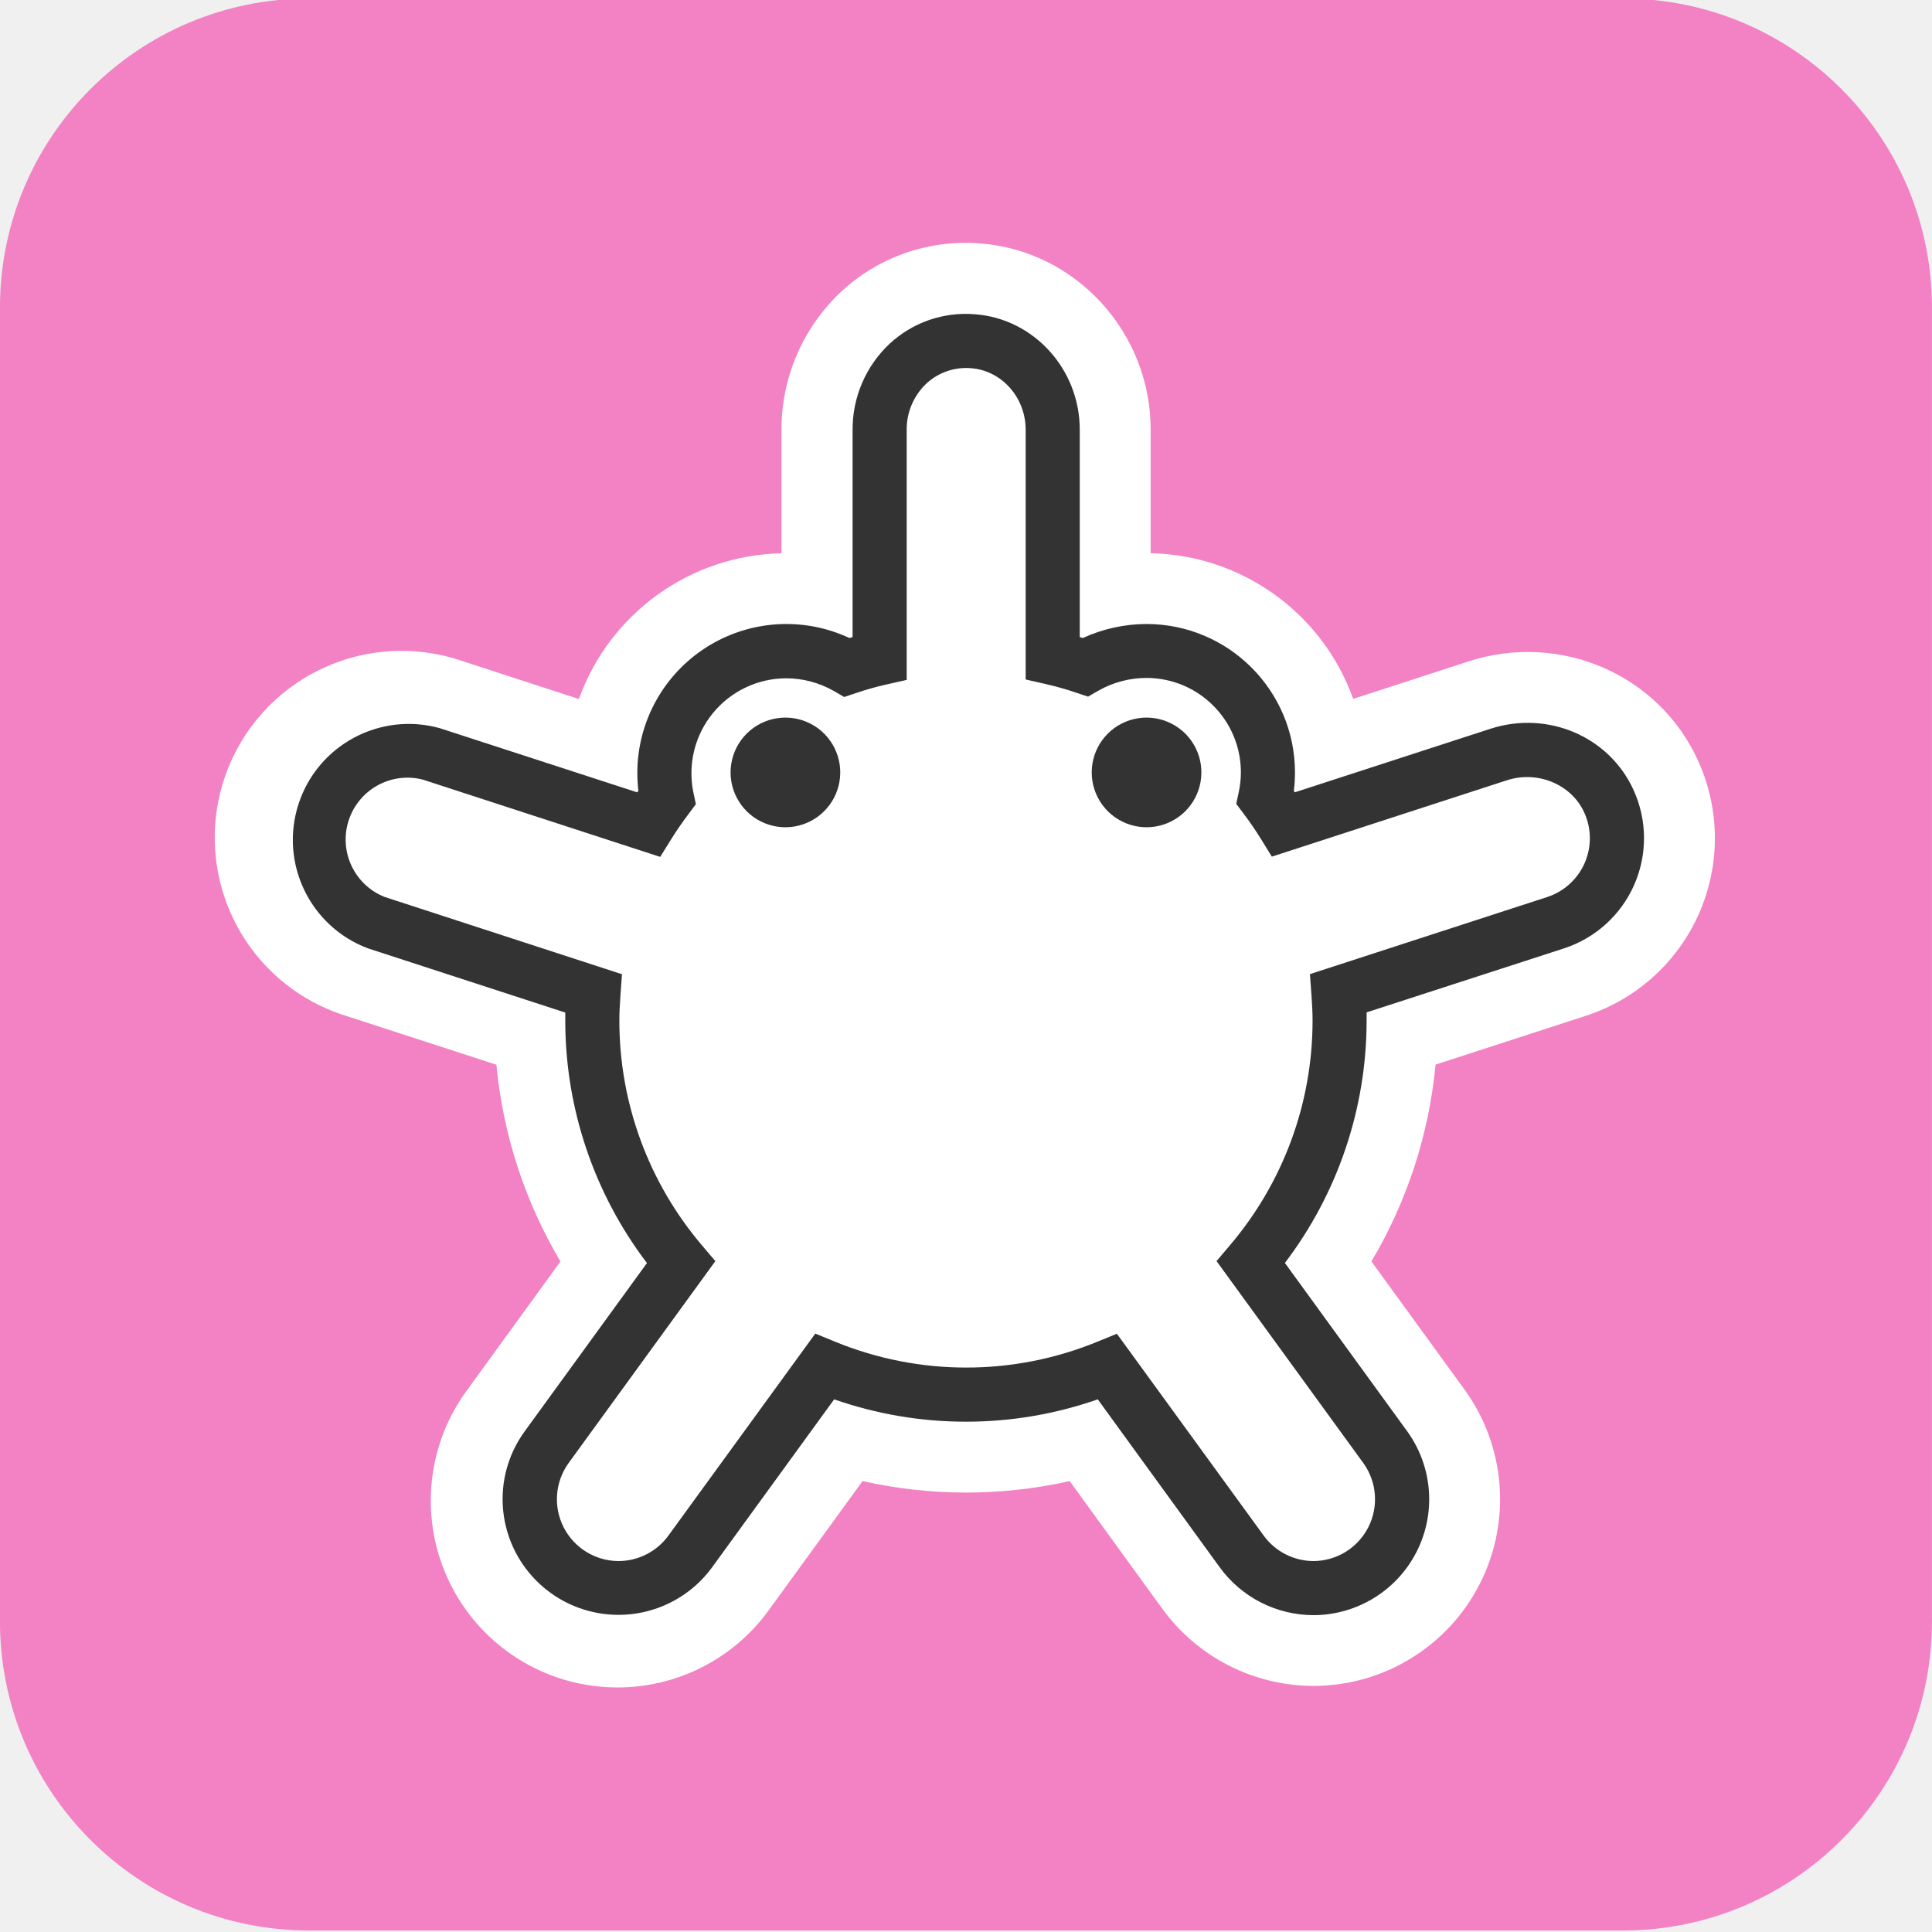
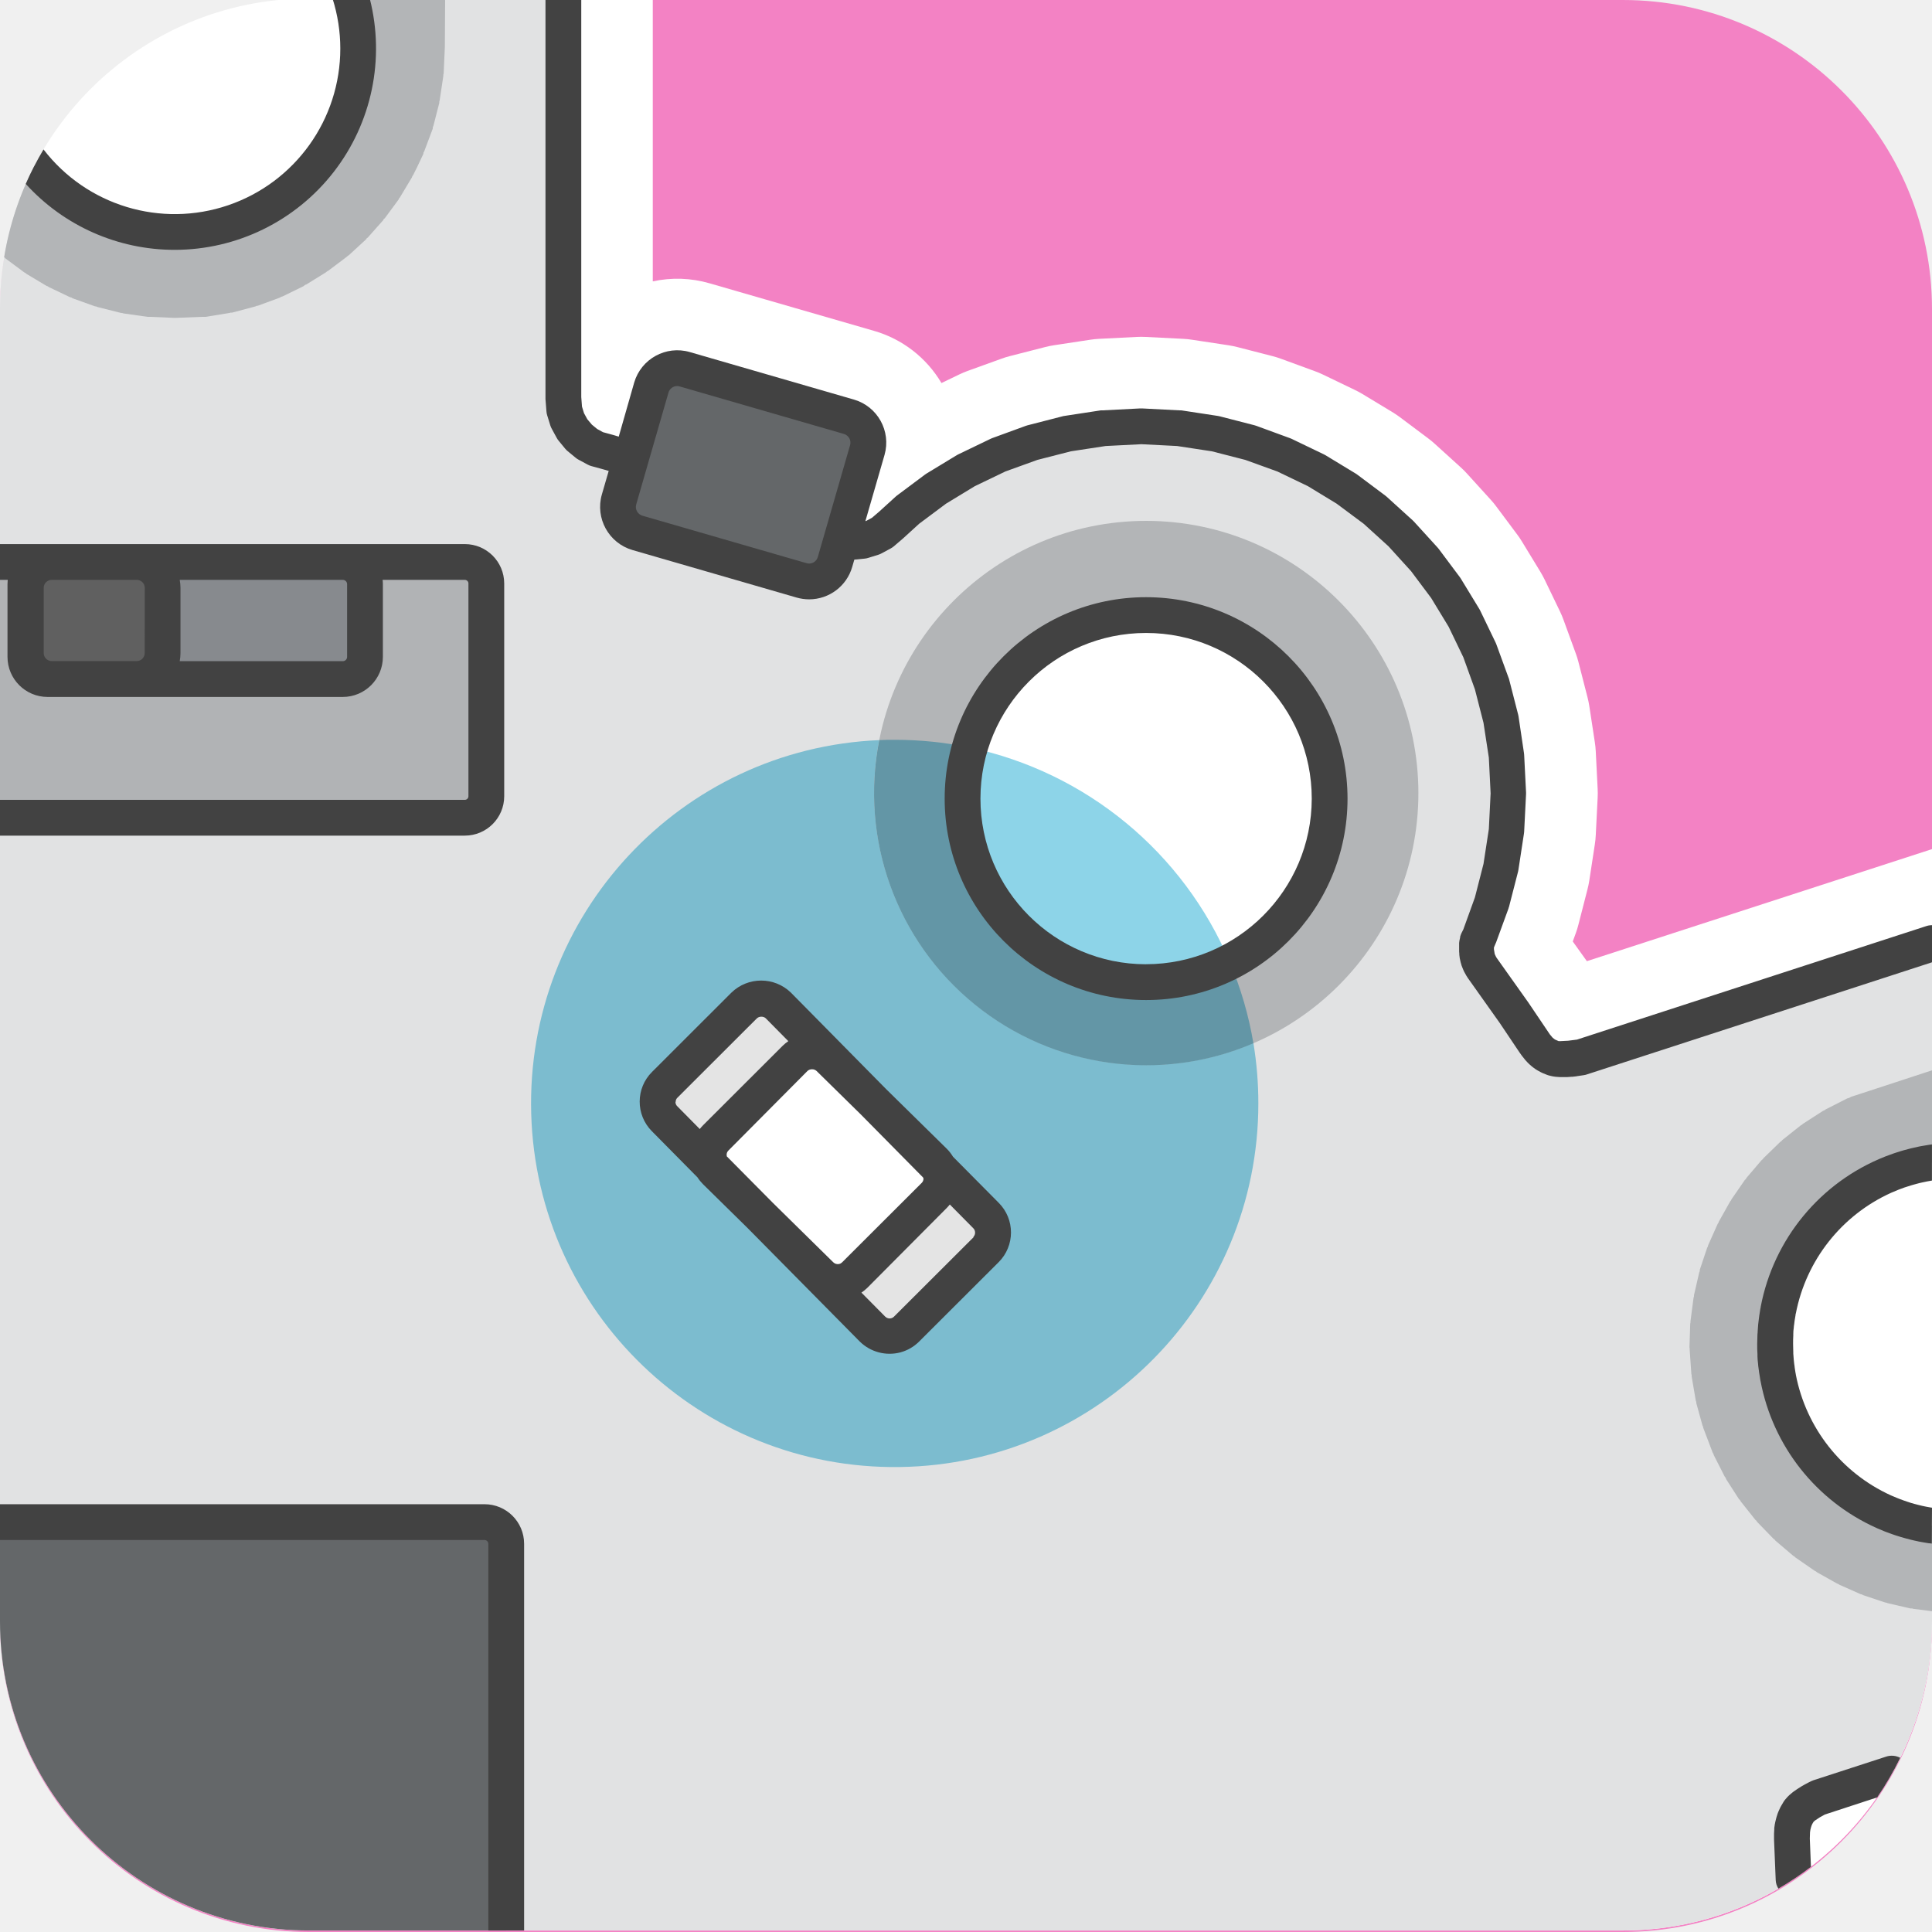
<svg xmlns="http://www.w3.org/2000/svg" viewBox="0 0 500 500">
-   <rect x="-.01" y="-.39" width="500" height="500" rx="80" fill="#f382c4" />
-   <path d="M439.52 197c-10.12-22.45-35.71-33.55-59.51-25.82l-29.81 9.69a56.88 56.88 0 00-52.41-37.7v-32c0-25.17-19.39-46.33-44.14-48.17a47.19 47.19 0 00-36 12.53 48.76 48.76 0 00-15.4 35.66v32a57 57 0 00-52.43 37.72L119.41 171a48.32 48.32 0 10-29.87 91.9l38.93 12.65a122.16 122.16 0 0016.58 50.92L121 359.6a48.32 48.32 0 1078.18 56.8l24.05-33.1a122.2 122.2 0 0053.6 0l24 33.08a48.47 48.47 0 0039.11 19.93A48.32 48.32 0 00379 359.6l-24.08-33.14a122.08 122.08 0 0016.6-50.94l38.91-12.64A48.34 48.34 0 00439.52 197z" fill="#fff" />
-   <g fill="#333">
-     <path d="M339.94 418a30.07 30.07 0 01-24.26-12.36l-31.58-43.49a103.45 103.45 0 01-68.22 0l-31.59 43.47a30 30 0 01-53.84-12.92 29.75 29.75 0 015.36-22.3l31.62-43.52a103.69 103.69 0 01-21.14-62.66v-2.17l-51.08-16.62a30 30 0 0118.53-57l51.18 16.63c.1-.13.19-.27.29-.41a40.73 40.73 0 01-.27-4.75 38.57 38.57 0 0154.9-34.78l.81-.24v-53.67A30.34 30.34 0 01230.19 89a28.91 28.91 0 0122.11-7.67c15.22 1.11 27.14 14.23 27.14 29.86v53.69l.79.24a39.74 39.74 0 0116.5-3.63 38.45 38.45 0 0138.41 38.41 38.06 38.06 0 01-.3 4.77c.09.13.18.25.26.38l50.58-16.43c14.88-4.84 30.84 2 37.11 15.9a30 30 0 01-18 40.91L353.68 262v2.18a103.7 103.7 0 01-21.15 62.67l31.61 43.51a30 30 0 01-24.2 47.64zm-50.89-72.83l38 52.25a16 16 0 0012.89 6.58 16 16 0 0012.9-25.35l-38-52.28 3.55-4.2a89.63 89.63 0 0021.3-57.93c0-2-.09-4.11-.28-6.67l-.4-5.47 61.41-19.95a16 16 0 009.58-21.87c-3.28-7.27-12.07-10.93-20-8.35l-60.85 19.77-2.89-4.7a89.184 89.184 0 00-4.41-6.42l-1.91-2.54.66-3.11a24.06 24.06 0 00.54-5.07 24.44 24.44 0 00-24.41-24.41 25.22 25.22 0 00-12.39 3.25l-2.75 1.59-3-1a76.45 76.45 0 00-7.71-2.2l-5.44-1.24v-64.66c0-8.33-6.22-15.32-14.16-15.9a15.13 15.13 0 00-11.56 4 16.31 16.31 0 00-5.07 12v64.67l-5.45 1.23a76.24 76.24 0 00-7.72 2.19l-3 1-2.75-1.59a25 25 0 00-12.3-3.25 24.59 24.59 0 00-24 29.48l.66 3.1-1.9 2.55c-1.74 2.32-3.19 4.43-4.43 6.43l-2.9 4.66-61.45-20a16 16 0 00-9.87 30.37l61.43 20-.4 5.47c-.19 2.55-.28 4.67-.28 6.66a89.69 89.69 0 0021.28 57.92l3.56 4.2-38 52.29A16 16 0 00160 404a16 16 0 0013-6.61l38-52.26 5.09 2.09a89.4 89.4 0 0067.94 0z" />
-     <path d="M299.12 213.89a14.19 14.19 0 1111.59-11.57 14.19 14.19 0 01-11.59 11.57zm-93.46 0a14.19 14.19 0 1111.59-11.58 14.2 14.2 0 01-11.59 11.58z" />
+   <rect width="500" height="500" rx="80" fill="#f382c4" />
+   <path fill="#fff" d="M500 419.61V219.75l-89.32 29-.07-.1-3.58-5 .78-2.14a21.48 21.48 0 00.68-2.2l2.34-9.11c.19-.74.35-1.49.47-2.25l1.44-9.42a22.9 22.9 0 00.24-2.34l.49-9.72a22.83 22.83 0 000-2.34l-.49-9.72a22.7 22.7 0 00-.24-2.33l-1.44-9.43c-.12-.76-.28-1.51-.47-2.25l-2.34-9.11a21.13 21.13 0 00-.68-2.18l-3.19-8.74a22.52 22.52 0 00-.88-2.09l-4-8.3c-.33-.68-.7-1.35-1.09-2l-4.77-7.83a20.71 20.71 0 00-1.23-1.82l-5.47-7.33a20.83 20.83 0 00-1.41-1.7l-6.13-6.75c-.5-.55-1-1.07-1.57-1.57l-6.75-6.12a20.66 20.66 0 00-1.68-1.39l-7.3-5.47c-.6-.45-1.22-.87-1.85-1.26l-7.84-4.74c-.64-.39-1.31-.75-2-1.08l-8.31-4a22.26 22.26 0 00-2.08-.87l-8.73-3.2c-.71-.26-1.44-.49-2.18-.68l-9.1-2.34c-.75-.19-1.51-.35-2.28-.47l-9.44-1.43a22.32 22.32 0 00-2.31-.24l-9.71-.49a22.83 22.83 0 00-2.34 0l-9.73.49a22.8 22.8 0 00-2.32.24l-9.42 1.43a22.12 22.12 0 00-2.26.47l-9.1 2.33a21 21 0 00-2.21.69L250.41 96c-.71.26-1.41.56-2.09.88l-4.67 2.25a29.9 29.9 0 00-17.51-13.52l-42.47-12.28a29.88 29.88 0 00-14.73-.51V-.39H80a80 80 0 00-80 80v340a80 80 0 0080 80h340a80 80 0 0080-80z" />
+   <g>
+     <path d="M500 394.88a47.49 47.49 0 010-94v-56.79l-90.8 29.51-.88.13-.93.13-1.15.12-1.23.09h-1.22l-1.12-.08-.9-.21-1-.41-.77-.37-.74-.52-.66-.58-.6-.66-.56-.72-.57-.8-5.11-7.6-8.19-11.55-.34-.54-.3-.54-.25-.54-.21-.57-.16-.57-.13-.62-.09-.65-.05-.64v-1.17l.09-.56.13-.55v-.07l.59-1.24 3.19-8.73 2.34-9.11 1.45-9.42.49-9.72-.49-9.72-1.45-9.42-2.34-9.1-3.19-8.74-4-8.3-4.77-7.83-5.47-7.31-6.13-6.75-6.71-6.16-7.31-5.48-7.83-4.76-8.31-4-8.73-3.19-9.1-2.34-9.43-1.44-9.71-.49-9.73.49-9.42 1.44-9.1 2.33-8.73 3.2-8.31 4-7.84 4.76-7.3 5.46-4.38 4-2.24 1.9-2.37 1.29-2.62.81-2.82.28-2.81-.28-2.63-.81-1.77-1-4.79-2.25-8.85-3.87-8.95-3.66-9.06-3.39-9.16-3.23-9.27-3-5.69-1.68-3.22-.89-2.37-1.28-2.07-1.71-1.71-2.07-1.29-2.37-.81-2.62-.24-3.2V-.39H91A47.48 47.48 0 018.86 43 79.59 79.59 0 000 79.61v340a80 80 0 0080 80h340a79.62 79.62 0 0044.12-13.28l-.42-10.43v-1.11l.06-1.07.15-1 .24-1 .32-1 .47-1 .59-1 .55-.64.72-.62.87-.61.89-.56.83-.48.69-.37.66-.32 18.87-6.12A79.71 79.71 0 00500 419.61zM296.6 254.17a47.5 47.5 0 1147.51-47.5 47.52 47.52 0 01-47.51 47.5z" fill="#e1e2e3" />
+     <path d="M120.3 145.44H0v66.19h120.3a5.56 5.56 0 005.56-5.56V151a5.56 5.56 0 00-5.56-5.56z" fill="#b1b3b5" />
+     <path d="M88.72 145.44H12.3a5.74 5.74 0 00-5.74 5.74V170a5.73 5.73 0 005.74 5.73h76.42a5.73 5.73 0 005.74-5.73v-18.82a5.74 5.74 0 00-5.74-5.74z" fill="#878a8e" />
+     <rect x="6.68" y="145.44" width="35.4" height="30.3" rx="6.71" fill="#606060" />
+     <path fill="#b3b5b7" d="M296.66 134.8a70.43 70.43 0 1070.42 70.43 70.51 70.51 0 00-70.42-70.43m-.06 119.37a47.5 47.5 0 1147.51-47.5 47.52 47.52 0 01-47.51 47.5" />
+     <path d="M227.56 191.54a94.11 94.11 0 1098.1 94 95.38 95.38 0 00-1.28-15.6 70.44 70.44 0 01-96.82-78.43" fill="#7cbccf" />
+     <path d="M251 193.46A47.52 47.52 0 00318.27 249 94.29 94.29 0 00251 193.46" fill="#8dd4e8" />
+     <path d="M231.56 191.46c-1.34 0-2.68 0-4 .08A70.43 70.43 0 00324.38 270a93.88 93.88 0 00-6.11-21 47.52 47.52 0 01-69.17-42.28 47.27 47.27 0 011.9-13.26 94.81 94.81 0 00-19.41-2" fill="#6396a6" />
+     <path d="M172 280.74l20.58-20.55a6.39 6.39 0 018.81 0l53.77 54.38a6.24 6.24 0 010 8.82l-20.59 20.55a6.09 6.09 0 01-2.79 1.61 6.27 6.27 0 01-6-1.61L172 289.54a6.23 6.23 0 010-8.8z" fill="#e4e4e4" />
+     <path fill="#fff" d="M185.2 294.4l20.58-20.55a6.4 6.4 0 018.81 0l27.15 26.69a6.22 6.22 0 010 8.82l-20.59 20.54a6.11 6.11 0 01-2.79 1.62 6.3 6.3 0 01-6-1.61l-27.15-26.71a6.23 6.23 0 010-8.81z" />
+     <path fill="#b3b5b7" d="M500 394.88a47.49 47.49 0 010-94V277l-1.29.42-13.24 4.34-6.44 2.1-.47.27-.52.15-5.62 2.86-.27.21-.34.13-5.2 3.35-.25.24-.32.17-4.79 3.81-.24.29-.26.16-4.37 4.24-.2.28-.26.2-3.93 4.61-.18.32-.25.23-3.45 5-.14.31-.21.25-2.94 5.24-.11.32-.19.27-2.46 5.51-.08.35-.16.27-1.92 5.73v.35l-.14.31-1.36 5.91v.34l-.11.32-.79 6.05v.33l-.07.34-.2 6.09.06.36v.33l.43 6.19.08.33v.35l1.06 6.22.14.37v.3l1.6 5.8.07.14.08.17.06.32 2.42 6.37.21.36.09.31 2.85 5.6.19.2.15.41 3.36 5.23h.05l.19.21.18.33 3.8 4.78.24.19.2.32 4.25 4.39.28.19.21.28 4.61 3.92.32.18.21.23 5 3.46.36.18.21.19 5.26 2.95.27.08.31.22 5.5 2.44.32.06.3.18 5.72 1.91.36.06.28.12 5.89 1.36h.47l.21.08H495l5 .64zM115.2-.39H91A47.48 47.48 0 018.86 43a79.4 79.4 0 00-7.79 23.56l.13.09.16.17.06.07 4.84 3.59.34.18.23.21L12.05 74l.28.08.31.22 5.51 2.63.31.06.33.21 5.78 2.07.39.06.28.13 6 1.51.47.06.22.08 6.27.89h.7l6.05.26h.67l6.64-.26h.94l6.16-1h.05l.25-.1h.43l6-1.59.29-.14.38-.06 5.7-2.1.31-.2.3-.07 5.46-2.67.47-.37.26-.07 5.14-3.18.2-.19.34-.18 4.83-3.64.21-.21.31-.19 4.43-4.08.19-.29.25-.17 4-4.5.18-.34.23-.16 3.58-4.85.14-.33.19-.2 3.12-5.21.12-.33.21-.29 1-2 1.65-3.49v-.27l.2-.34 2.22-5.9v-.34l.09-.22.06-.11 1.54-6v-.32l.1-.35.94-6.26v-.33l.09-.37.31-6.91v-.29z" />
+     <path d="M224.47 116.5a7 7 0 00-4.76-8.64l-42.49-12.3a7 7 0 00-8.64 4.76l-8.38 28.94a7 7 0 004.8 8.64l42.48 12.3a7 7 0 008.65-4.76zm-99.09 277.43H0v25.68a80 80 0 0080 80h51V399.52a5.6 5.6 0 00-5.62-5.59z" fill="#646769" />
+   </g>
+   <g>
+     <path fill="#424242" d="M504.39 242.66a4.63 4.63 0 00-5.83-3l-90.45 29.39-2.29.29-1.94.1h-.52l-.95-.42-.59-.46-.72-.86-5.53-8.2-.07-.1-8.13-11.45-.2-.32-.34-.74-.2-1.21v-.47l.39-.94a3 3 0 00.18-.41l3.19-8.73c0-.14.1-.29.14-.44l2.34-9.1a3.58 3.58 0 00.09-.45l1.44-9.43a3.59 3.59 0 00.05-.46l.49-9.73a3.68 3.68 0 000-.47l-.49-9.71a3.75 3.75 0 00-.05-.47l-1.4-9.43a3.58 3.58 0 00-.09-.45l-2.34-9.11c0-.14-.09-.29-.14-.43l-3.19-8.74a3.79 3.79 0 00-.18-.42l-4-8.3c-.07-.13-.14-.27-.22-.4l-4.77-7.83a2.82 2.82 0 00-.24-.36l-5.47-7.32c-.09-.11-.18-.23-.28-.34l-6.14-6.74c-.1-.11-.21-.22-.32-.32l-6.74-6.12-.34-.28-7.31-5.47a3.41 3.41 0 00-.37-.25l-7.86-4.77a3 3 0 00-.4-.21l-8.31-4-.41-.17-8.73-3.2-.44-.14-9.09-2.34-.46-.09-9.44-1.44a3.42 3.42 0 00-.46 0l-9.71-.5h-.47l-9.72.5a3.73 3.73 0 00-.47 0l-9.42 1.44c-.15 0-.3.06-.45.09l-9.1 2.34a3.88 3.88 0 00-.45.14l-8.73 3.19a3 3 0 00-.41.18l-8.31 4a2.93 2.93 0 00-.39.21l-7.84 4.76-.37.25-7.31 5.46c-.12.09-.23.19-.34.29l-4.32 3.93-1.78 1.52-1.55.84h-.15l4.95-17.12a11.6 11.6 0 00-7.92-14.31l-42.49-12.3A11.62 11.62 0 00164.13 99l-4 14-1.36-.41-2.71-.74-1.5-.82-1.38-1.13-1.18-1.4-.86-1.57-.52-1.69-.19-2.5V-.39A4.63 4.63 0 00145.8-5a4.63 4.63 0 00-4.63 4.63v103.66l.25 3.19a4.37 4.37 0 00.19 1l.81 2.62a4.43 4.43 0 00.36.84l1.29 2.37a4.05 4.05 0 00.49.73l1.7 2.07a4.69 4.69 0 00.63.63l2.07 1.71a4.58 4.58 0 00.74.5l2.37 1.28a4.39 4.39 0 001 .4l3.14.86 1.32.39-1.77 6.1a11.63 11.63 0 007.93 14.37l42.48 12.3a11.76 11.76 0 003.25.46 11.61 11.61 0 0011.13-8.38l.55-1.9 2.68-.26a4.18 4.18 0 00.92-.19l2.61-.81a4.6 4.6 0 00.82-.35l2.38-1.28a5 5 0 00.81-.55l2.23-1.91.12-.1 4.21-3.84 6.95-5.19 7.45-4.53 7.9-3.8 8.3-3 8.66-2.22 9-1.37 9.26-.47 9.24.47 9 1.37 8.64 2.22 8.3 3 7.91 3.8 7.44 4.53 7 5.21 6.42 5.83 5.83 6.42 5.2 6.95 4.53 7.45 3.8 7.89 3 8.31 2.22 8.66 1.38 9 .46 9.25-.46 9.25-1.38 9-2.22 8.66-3 8.3-.5 1a7 7 0 00-.32.87 1 1 0 010 .17l-.12.54a3.4 3.4 0 00-.07.34l-.08.56a2.45 2.45 0 000 .38v1.85l.05.63a2.28 2.28 0 000 .26l.09.65c0 .11 0 .21.05.32l.13.61a3.59 3.59 0 00.08.35l.17.57c0 .12.07.24.11.36l.22.57a2.24 2.24 0 00.12.29l.24.54a3.24 3.24 0 00.17.32l.3.54.13.24.34.53.14.21 8.16 11.5 5.07 7.55.07.1.57.8.15.19.57.72.19.24.6.65a4.31 4.31 0 00.37.37l.66.58a4 4 0 00.4.32l.73.52.46.28.83.45a3.42 3.42 0 00.43.21l1 .4a4.34 4.34 0 00.72.24l.9.21a6 6 0 00.74.11l1.12.08h1.87l1.23-.09h.18l1.14-.13H408l1.89-.28a4.55 4.55 0 00.73-.17l90.8-29.5a4.64 4.64 0 002.97-5.92zm-292.74-98.51a2.33 2.33 0 01-2.91 1.6l-42.49-12.29a2.36 2.36 0 01-1.6-2.91l8.35-28.94a2.34 2.34 0 012.25-1.7 2.05 2.05 0 01.65.1l42.49 12.29a2.34 2.34 0 011.61 2.91z" />
+     <path fill="#424242" d="M296.6 154.55a52.13 52.13 0 1052.14 52.12 52.19 52.19 0 00-52.14-52.12zm0 95a42.87 42.87 0 1142.88-42.87 42.92 42.92 0 01-42.88 42.86zm-49.96 49.81a10.79 10.79 0 00-1.66-2.11l-15.64-15.38-24.67-25a11.06 11.06 0 00-15.36 0l-20.56 20.54a10.85 10.85 0 00-.05 15.34l11.8 11.94a11 11 0 001.44 1.78l11.47 11.28 29.11 29.45A11 11 0 00233 350a10.84 10.84 0 004.87-2.81l20.6-20.56a10.86 10.86 0 000-15.34zM239 305a1.55 1.55 0 01-.47 1.14l-20.62 20.58a1.57 1.57 0 01-.69.39 1.68 1.68 0 01-1.58-.44l-15.65-15.4-11.89-12a1.75 1.75 0 01-.05-.4 1.55 1.55 0 01.46-1.11L209 277.14a1.69 1.69 0 011.15-.41 1.66 1.66 0 011.17.43l11.47 11.27 16.1 16.3a1.46 1.46 0 01.11.27zm-64.14-19.81a1.48 1.48 0 01.46-1.11l20.56-20.53a1.66 1.66 0 011.17-.43 1.62 1.62 0 011.1.39l5.87 5.94a9.88 9.88 0 00-1.47 1.2l-20.57 20.54a10.32 10.32 0 00-.88 1l-5.79-5.86a1.5 1.5 0 01-.5-1.19zm77.1 35l-20.62 20.58a1.48 1.48 0 01-.69.39 1.62 1.62 0 01-1.53-.39l-6.18-6.24a11 11 0 001.54-1.26L245 312.64a10.06 10.06 0 00.81-.92l6.07 6.14a1.56 1.56 0 01.47 1.11 1.54 1.54 0 01-.44 1.14zM88.07 12.53a42.84 42.84 0 01-76.81 26.14 79.13 79.13 0 00-4.59 8.93A52 52 0 0045.2 64.66a52.12 52.12 0 0050.5-65h-9.63a42.74 42.74 0 012 12.87zM500 390.19l-.5-.08c-.32-.06-.65-.11-1-.18s-.67-.14-1-.21-.67-.15-1-.24l-1-.26-.95-.27c-.35-.1-.69-.22-1-.33l-.82-.28-1.14-.42-.63-.25-1.29-.54-.37-.16a43.32 43.32 0 01-24.53-31.16c0-.15-.05-.3-.08-.45-.08-.46-.16-.92-.22-1.39 0-.31-.09-.63-.13-1s-.08-.65-.11-1c-.05-.56-.09-1.11-.13-1.67v-.34c0-.71-.05-1.43-.05-2.16s0-1.44.05-2.15v-.38q0-.81.12-1.62c0-.34.08-.68.12-1s.07-.6.11-.9q.1-.72.24-1.44c0-.12 0-.25.07-.38a43.29 43.29 0 0124.67-31.24l.14-.06q.74-.33 1.5-.63l.4-.16 1.35-.5.59-.19c.42-.14.84-.28 1.26-.4l.7-.2 1.23-.33.71-.17c.43-.09.85-.19 1.28-.27l.6-.11.8-.14v-9.36l-.66.09c-.64.09-1.28.21-1.91.32l-.57.1-1.71.38-.69.16-1.67.44-.66.19q-.86.25-1.71.54l-.52.18c-.61.21-1.22.43-1.83.67l-.28.11a52.3 52.3 0 00-32.12 38.9c0 .13 0 .26-.07.38-.1.61-.21 1.22-.29 1.84-.05.32-.09.66-.13 1s-.11.89-.16 1.33c-.06.61-.1 1.22-.13 1.82 0 .21 0 .41-.05.61 0 .87-.07 1.73-.07 2.61s0 1.74.07 2.6v.56c0 .63.08 1.25.15 1.88 0 .43.09.85.14 1.28s.09.7.14 1.05c.08.6.18 1.19.29 1.78 0 .15.05.3.08.44a52.28 52.28 0 0030 38l.19.09c.59.26 1.18.51 1.78.75l.54.21c.53.2 1.06.4 1.59.58.26.1.53.18.79.27.48.16 1 .32 1.46.46.31.1.63.18.95.27s.92.26 1.39.37l1 .24c.46.1.92.21 1.39.3l1 .18c.49.09 1 .18 1.49.25h.15l.6.08zm-8.22 64.73a4.68 4.68 0 00-3.61-.32l-18.86 6.13a4.6 4.6 0 00-.61.25l-.66.33-.16.08-.69.37-.09.05-.83.47-.19.12-.88.56-.18.12-.87.6c-.12.09-.24.18-.35.28l-.73.62a4.62 4.62 0 00-.5.49l-.55.64a4.15 4.15 0 00-.46.64l-.59 1c-.08.13-.15.26-.22.4l-.46 1c-.08.18-.16.37-.22.55l-.32 1c0 .12-.07.24-.1.36l-.24 1c0 .15-.06.29-.09.44l-.14 1v.35l-.06 1.07a2 2 0 000 .25v1.33l.43 10.44a4.49 4.49 0 00.7 2.24 80.22 80.22 0 008.42-5.64l-.29-7.3.05-1.63.09-.64.15-.61.17-.53.24-.5.27-.45.35-.32 1.3-.86 1.26-.7 13.56-4.44a80.82 80.82 0 005.96-10.24zm-366.4-65.63H0v9.26h125.38a1 1 0 011 1v100.06h9.26V399.52a10.24 10.24 0 00-10.26-10.23zm-5.08-248.48H0v9.26h2c0 .36-.06.73-.06 1.11V170a10.38 10.38 0 0010.36 10.37h76.42A10.38 10.38 0 0099.09 170v-18.82a10 10 0 00-.07-1.11h21.28a.93.93 0 01.93.93v55.07a.93.93 0 01-.93.93H0v9.26h120.3a10.2 10.2 0 0010.19-10.19V151a10.2 10.2 0 00-10.19-10.19zM37.45 169a2.09 2.09 0 01-2.08 2.09h-22a2.09 2.09 0 01-2.06-2.09v-16.85a2.08 2.08 0 012.08-2.08h22a2.08 2.08 0 012.08 2.08zm52.38 1a1.11 1.11 0 01-1.11 1.11H46.51a11.13 11.13 0 00.2-2.09v-16.87a11 11 0 00-.2-2.08h42.21a1.11 1.11 0 011.11 1.11z" />
  </g>
</svg>
